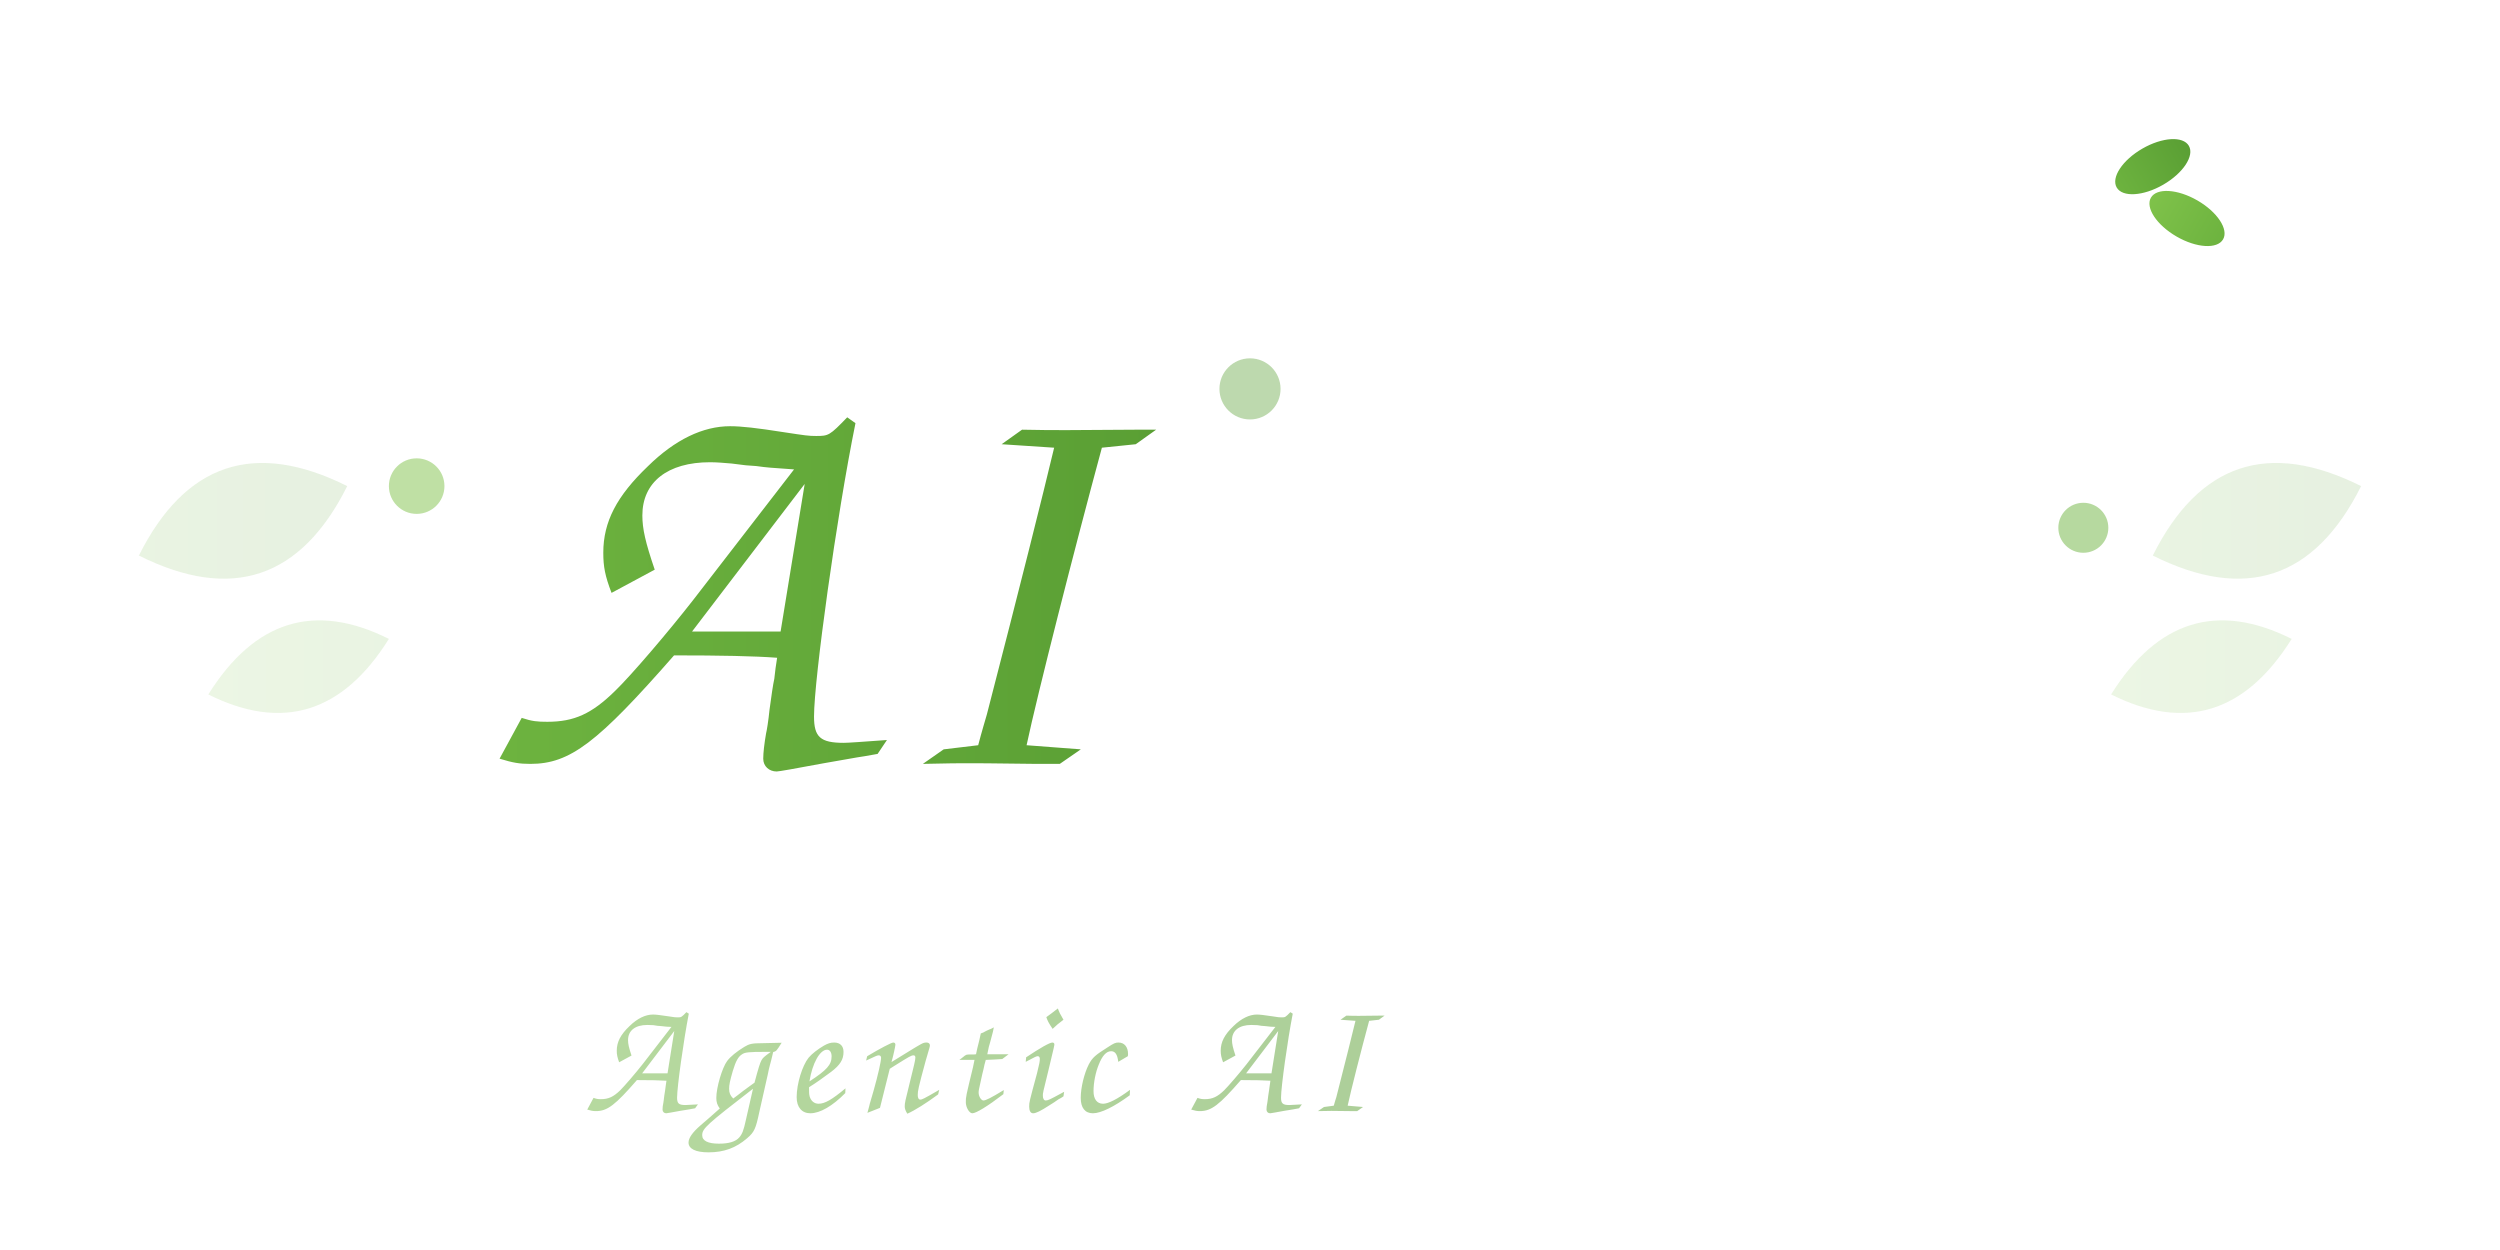
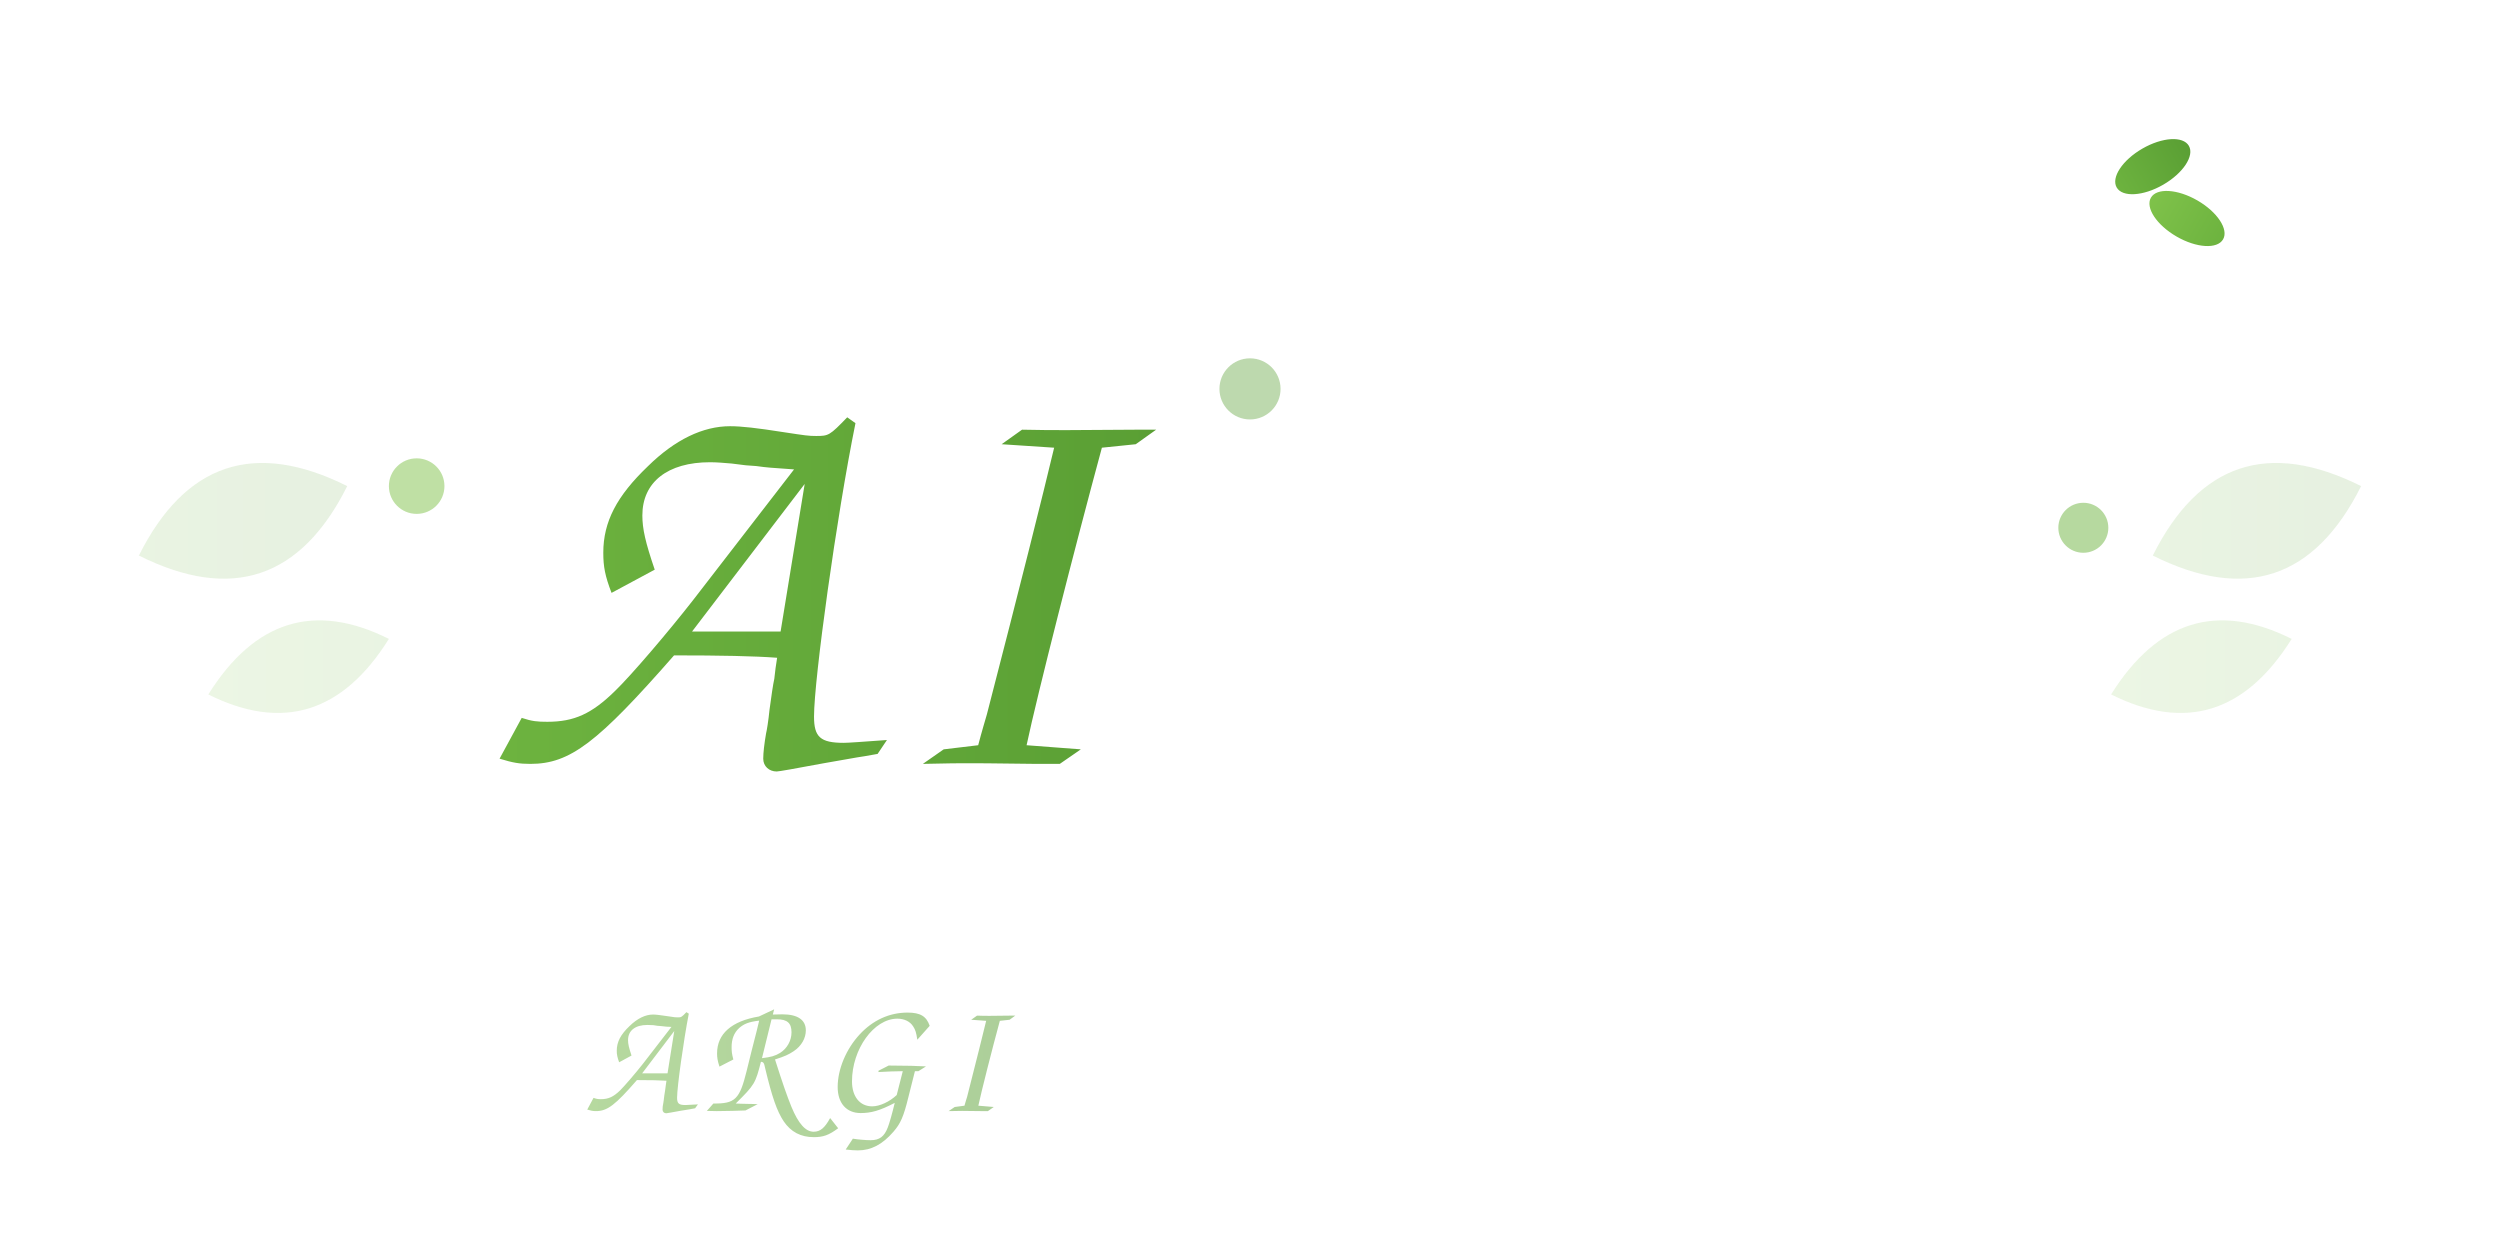
<svg xmlns="http://www.w3.org/2000/svg" width="180" height="90" viewBox="0 0 180 90" fill="none">
  <defs>
    <linearGradient id="mainGreen" x1="0%" y1="0%" x2="100%" y2="0%">
      <stop offset="0%" style="stop-color:#6db33f;stop-opacity:1" />
      <stop offset="100%" style="stop-color:#5a9f34;stop-opacity:1" />
    </linearGradient>
    <linearGradient id="accentGreen" x1="0%" y1="0%" x2="100%" y2="0%">
      <stop offset="0%" style="stop-color:#7fc24a;stop-opacity:1" />
      <stop offset="100%" style="stop-color:#6db33f;stop-opacity:1" />
    </linearGradient>
    <linearGradient id="javaRed" x1="0%" y1="0%" x2="100%" y2="0%">
      <stop offset="0%" style="stop-color:#e76f00;stop-opacity:1" />
      <stop offset="100%" style="stop-color:#d55000;stop-opacity:1" />
    </linearGradient>
  </defs>
  <g opacity="0.15">
    <path d="M 10 40 Q 15 30, 25 35 Q 20 45, 10 40 Z" fill="url(#mainGreen)" />
    <path d="M 15 50 Q 20 42, 28 46 Q 23 54, 15 50 Z" fill="url(#accentGreen)" />
    <path d="M 155 40 Q 160 30, 170 35 Q 165 45, 155 40 Z" fill="url(#mainGreen)" />
    <path d="M 152 50 Q 157 42, 165 46 Q 160 54, 152 50 Z" fill="url(#accentGreen)" />
  </g>
  <g id="agentic-text">
    <text x="35" y="55" font-family="'Brush Script MT', 'Lucida Handwriting', cursive" font-size="42" font-weight="normal" fill="url(#mainGreen)" font-style="italic" letter-spacing="2">
      AI
    </text>
  </g>
  <g transform="translate(155, 12)">
    <ellipse cx="0" cy="0" rx="3" ry="1.5" fill="url(#mainGreen)" transform="rotate(-30)" />
    <ellipse cx="4" cy="2" rx="3" ry="1.5" fill="url(#accentGreen)" transform="rotate(30)" />
  </g>
  <g id="bottom-text" opacity="0.5">
    <text x="42" y="80" font-family="'Brush Script MT', 'Lucida Handwriting', cursive" font-size="12" font-weight="normal" fill="url(#mainGreen)" font-style="italic" letter-spacing="1">
-       Agentic AI
+       ARGI
    </text>
  </g>
  <circle cx="30" cy="35" r="2" fill="#7fc24a" opacity="0.5" />
  <circle cx="150" cy="38" r="1.8" fill="#6db33f" opacity="0.5" />
  <circle cx="90" cy="28" r="2.2" fill="#5a9f34" opacity="0.4" />
</svg>
